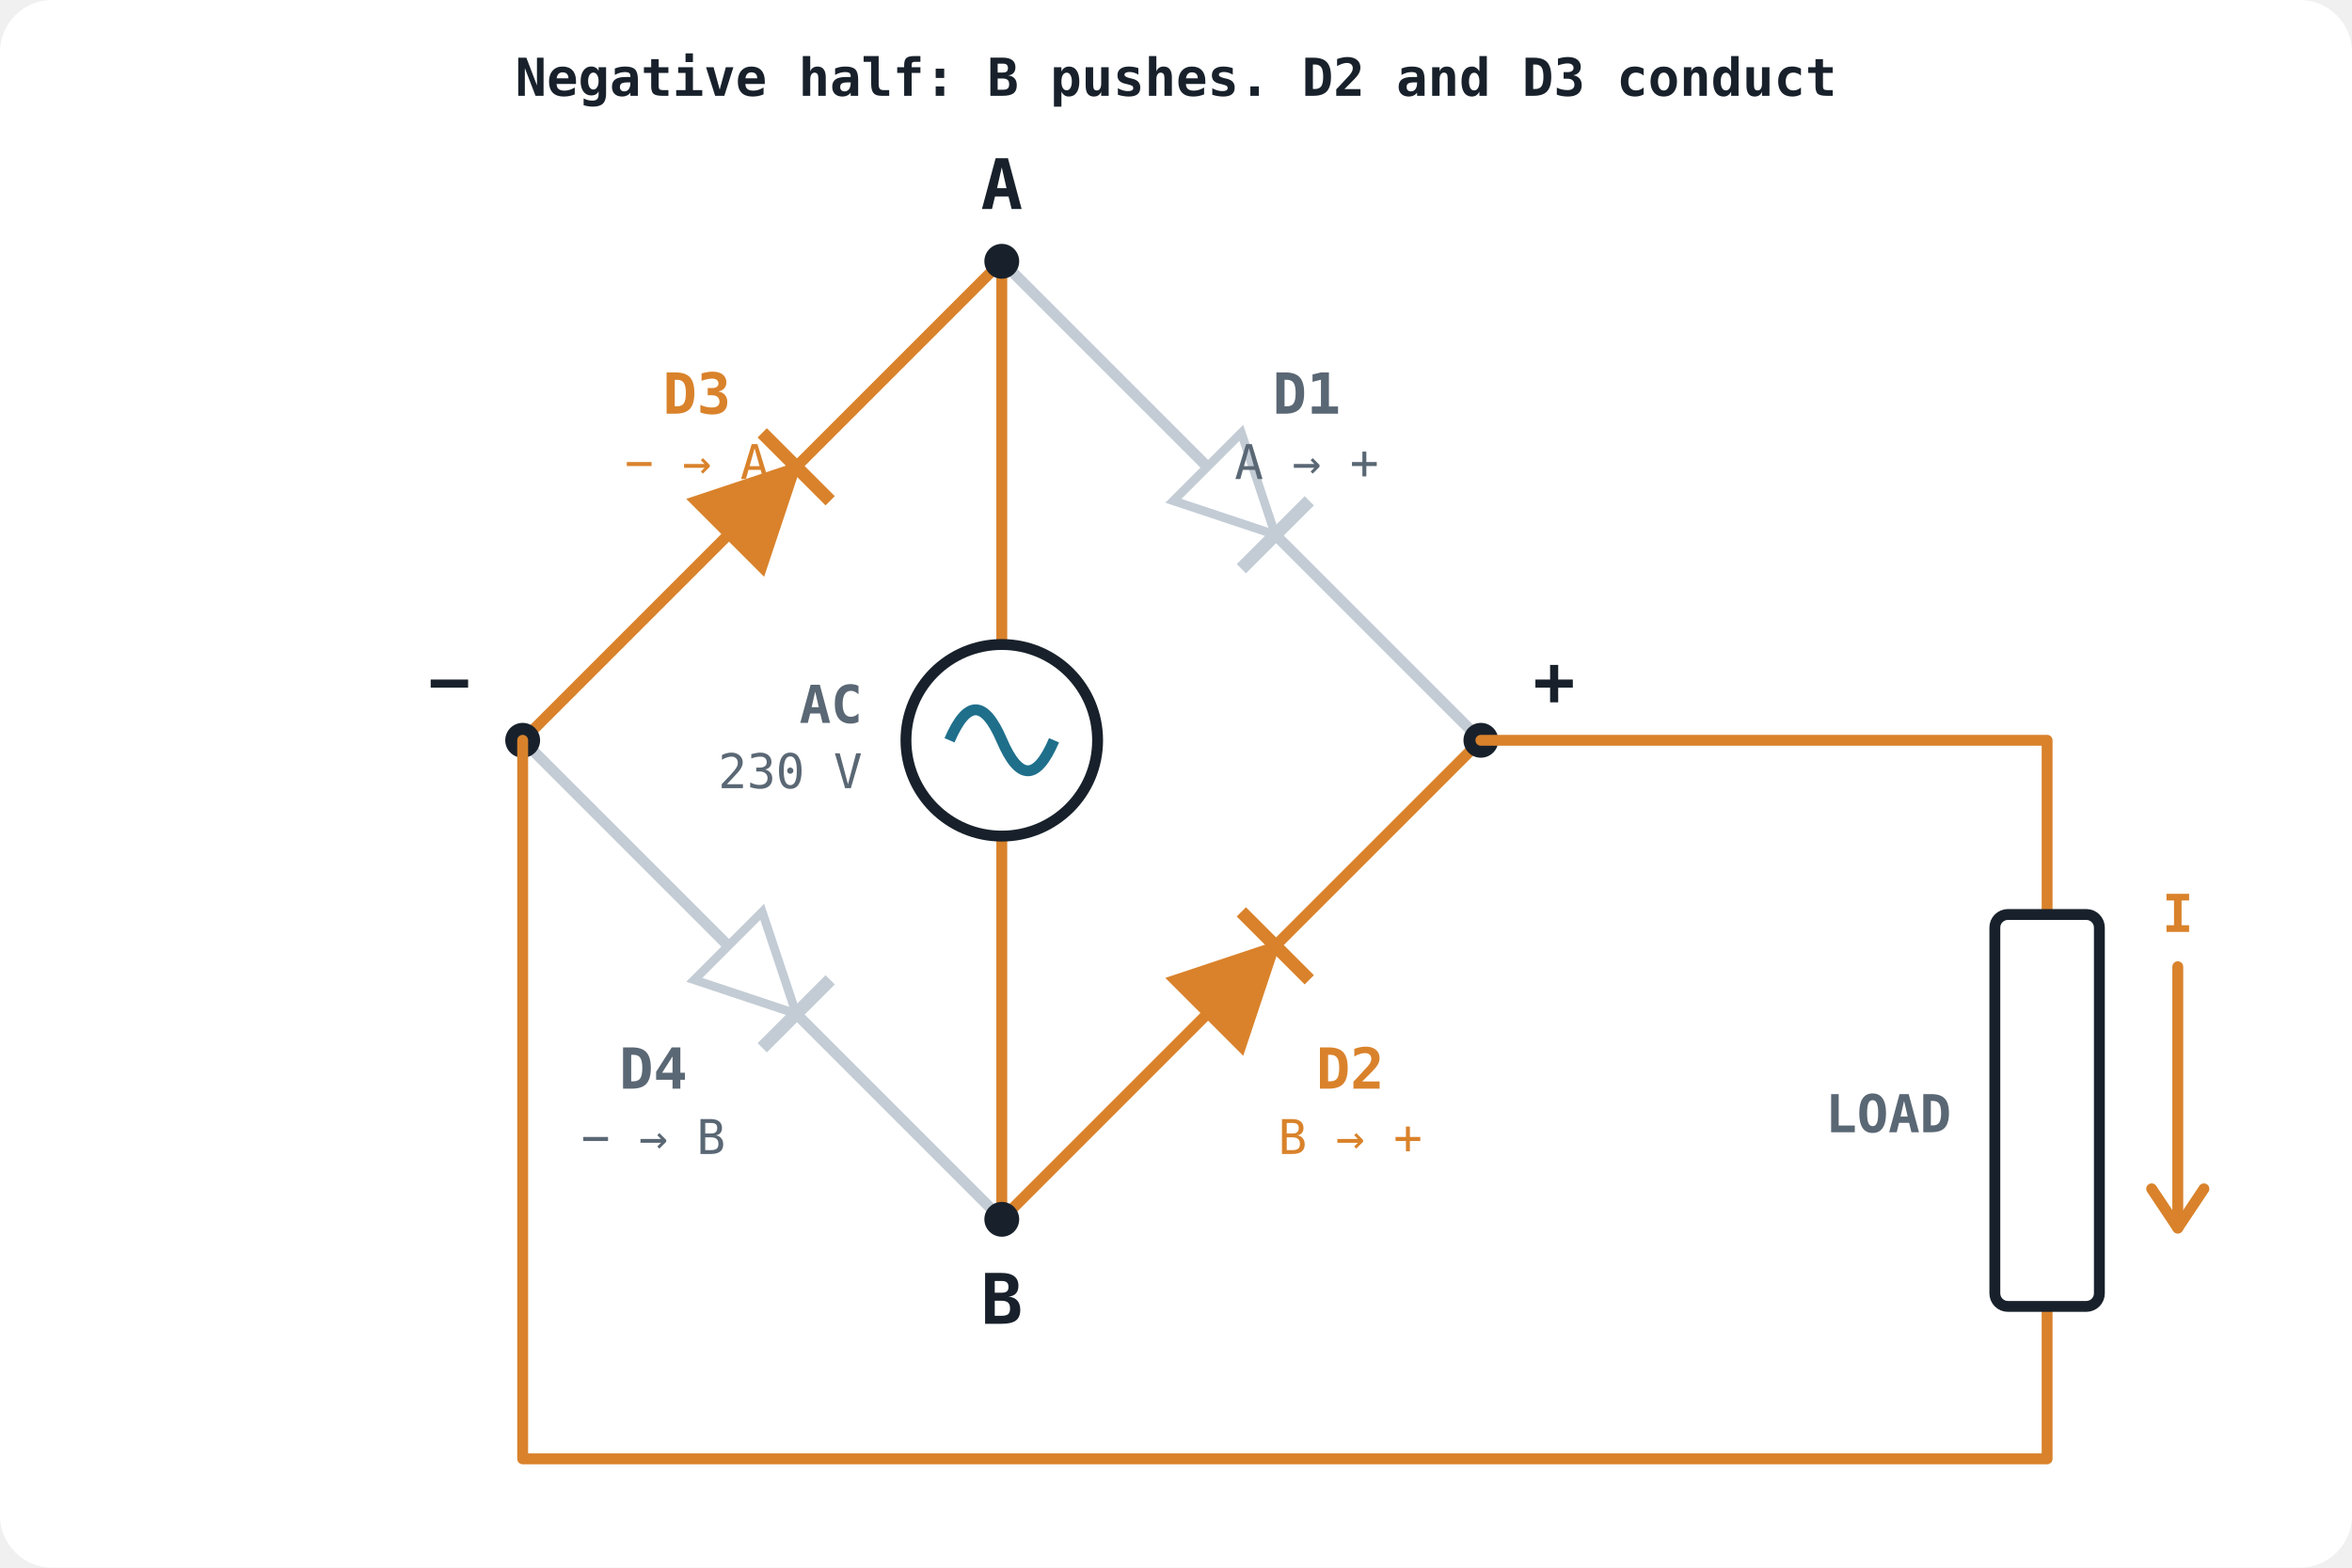
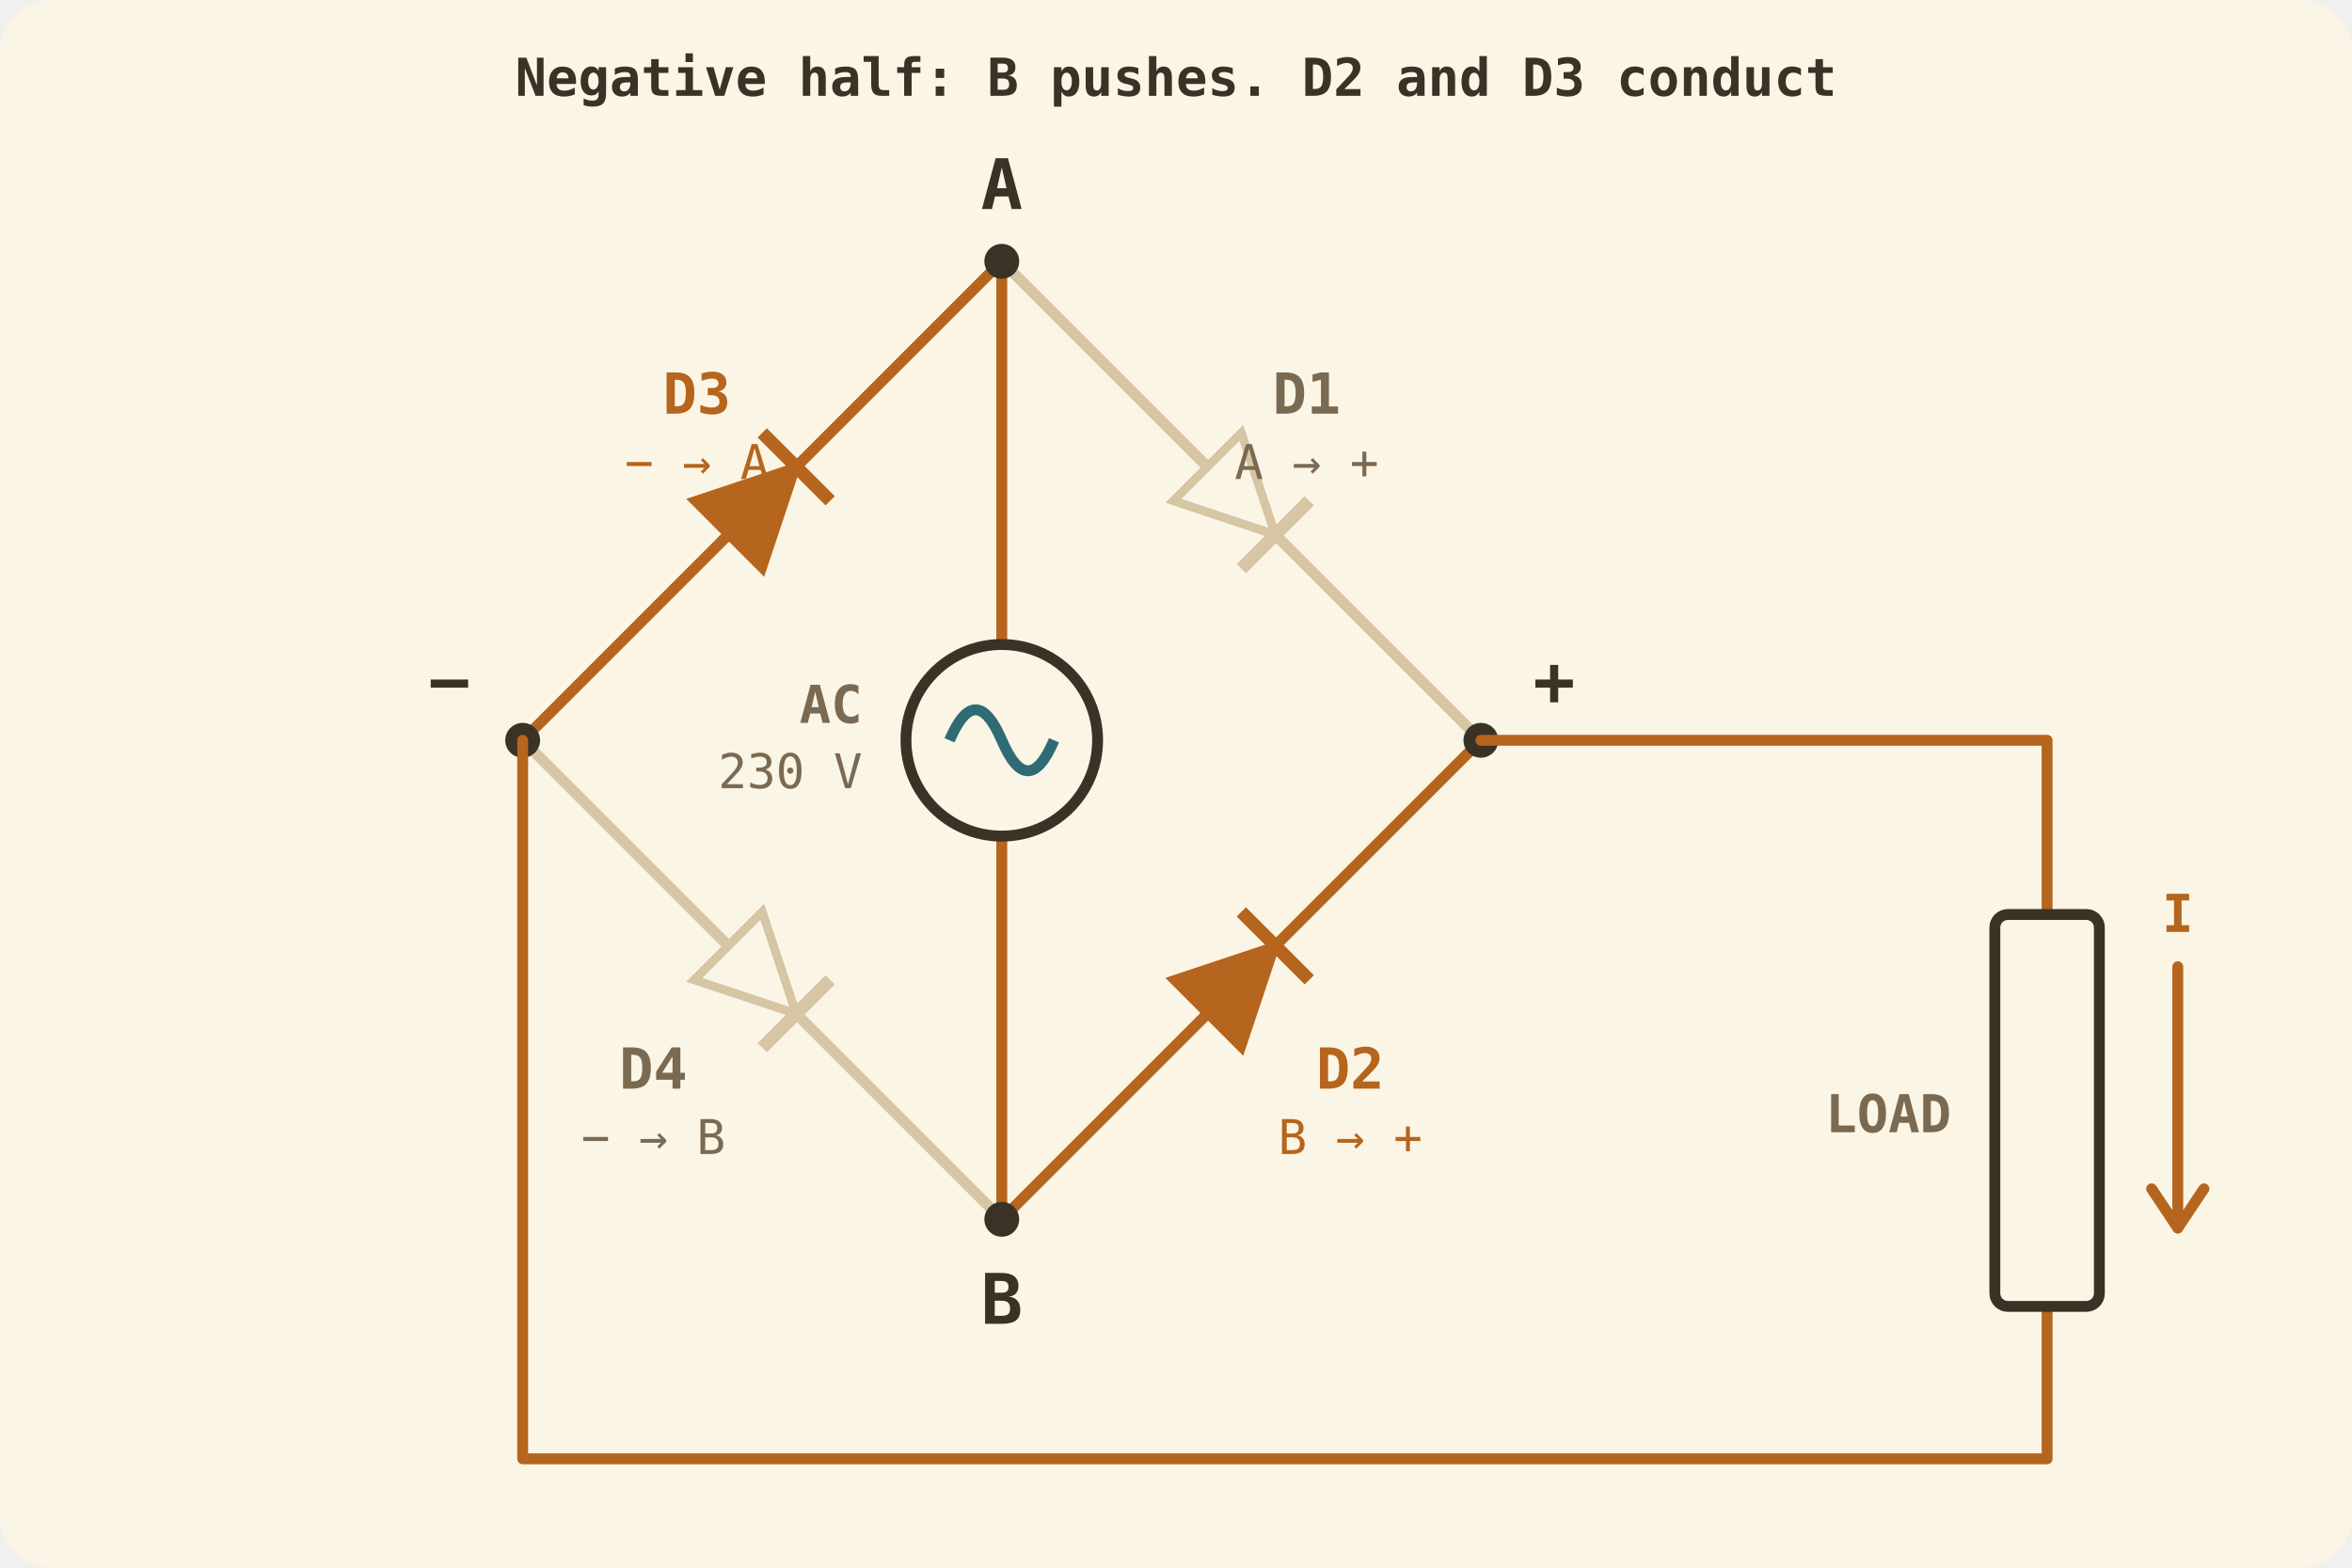
<svg xmlns="http://www.w3.org/2000/svg" viewBox="0 0 540 360" width="540" height="360">
-   <rect width="540" height="360" rx="12" fill="#ffffff" />
-   <polyline points="230,60 230,148" fill="none" stroke="#d9822b" stroke-width="2.5" stroke-linecap="round" stroke-linejoin="round" />
-   <polyline points="230,192 230,280" fill="none" stroke="#d9822b" stroke-width="2.5" stroke-linecap="round" stroke-linejoin="round" />
-   <circle cx="230" cy="170" r="22" fill="none" stroke="#18212b" stroke-width="2.5" />
-   <path d="M218 170 q6 -14 12 0 t12 0" fill="none" stroke="#1f6f8b" stroke-width="2.5" />
-   <text x="198" y="166" font-family="JetBrains Mono, monospace" font-size="12" font-weight="600" fill="#5a6774" text-anchor="end">AC</text>
-   <text x="198" y="181" font-family="JetBrains Mono, monospace" font-size="11" font-weight="400" fill="#5a6774" text-anchor="end">230 V</text>
-   <polyline points="230,60 277.222,107.222" fill="none" stroke="#c3ccd5" stroke-width="2.5" stroke-linecap="round" stroke-linejoin="round" />
-   <polyline points="292.778,122.778 340,170" fill="none" stroke="#c3ccd5" stroke-width="2.5" stroke-linecap="round" stroke-linejoin="round" />
-   <polygon points="269.4,115.0 285.0,99.4 292.8,122.8" fill="#ffffff" stroke="#c3ccd5" stroke-width="2" />
-   <line x1="285.0" y1="130.6" x2="300.6" y2="115.0" stroke="#c3ccd5" stroke-width="3" />
-   <text x="300" y="95" font-family="JetBrains Mono, monospace" font-size="13" font-weight="600" fill="#5a6774" text-anchor="middle">D1</text>
-   <text x="300" y="110" font-family="JetBrains Mono, monospace" font-size="11" font-weight="400" fill="#5a6774" text-anchor="middle">A → +</text>
-   <polyline points="120,170 167.222,217.222" fill="none" stroke="#c3ccd5" stroke-width="2.5" stroke-linecap="round" stroke-linejoin="round" />
-   <polyline points="182.778,232.778 230,280" fill="none" stroke="#c3ccd5" stroke-width="2.5" stroke-linecap="round" stroke-linejoin="round" />
-   <polygon points="159.4,225.0 175.0,209.4 182.8,232.8" fill="#ffffff" stroke="#c3ccd5" stroke-width="2" />
-   <line x1="175.0" y1="240.6" x2="190.6" y2="225.0" stroke="#c3ccd5" stroke-width="3" />
-   <text x="150" y="250" font-family="JetBrains Mono, monospace" font-size="13" font-weight="600" fill="#5a6774" text-anchor="middle">D4</text>
-   <text x="150" y="265" font-family="JetBrains Mono, monospace" font-size="11" font-weight="400" fill="#5a6774" text-anchor="middle">− → B</text>
-   <polyline points="230,280 277.222,232.778" fill="none" stroke="#d9822b" stroke-width="2.5" stroke-linecap="round" stroke-linejoin="round" />
-   <polyline points="292.778,217.222 340,170" fill="none" stroke="#d9822b" stroke-width="2.5" stroke-linecap="round" stroke-linejoin="round" />
-   <polygon points="285.0,240.6 269.4,225.0 292.8,217.2" fill="#d9822b" stroke="#d9822b" stroke-width="2" />
-   <line x1="300.6" y1="225.0" x2="285.0" y2="209.4" stroke="#d9822b" stroke-width="3" />
-   <text x="310" y="250" font-family="JetBrains Mono, monospace" font-size="13" font-weight="600" fill="#d9822b" text-anchor="middle">D2</text>
-   <text x="310" y="265" font-family="JetBrains Mono, monospace" font-size="11" font-weight="400" fill="#d9822b" text-anchor="middle">B → +</text>
-   <polyline points="120,170 167.222,122.778" fill="none" stroke="#d9822b" stroke-width="2.5" stroke-linecap="round" stroke-linejoin="round" />
-   <polyline points="182.778,107.222 230,60" fill="none" stroke="#d9822b" stroke-width="2.5" stroke-linecap="round" stroke-linejoin="round" />
-   <polygon points="175.0,130.6 159.4,115.0 182.8,107.2" fill="#d9822b" stroke="#d9822b" stroke-width="2" />
-   <line x1="190.6" y1="115.0" x2="175.0" y2="99.4" stroke="#d9822b" stroke-width="3" />
-   <text x="160" y="95" font-family="JetBrains Mono, monospace" font-size="13" font-weight="600" fill="#d9822b" text-anchor="middle">D3</text>
-   <text x="160" y="110" font-family="JetBrains Mono, monospace" font-size="11" font-weight="400" fill="#d9822b" text-anchor="middle">− → A</text>
-   <circle cx="230" cy="60" r="4" fill="#18212b" />
-   <text x="230" y="48" font-family="JetBrains Mono, monospace" font-size="16" font-weight="600" fill="#18212b" text-anchor="middle">A</text>
-   <circle cx="230" cy="280" r="4" fill="#18212b" />
-   <text x="230" y="304" font-family="JetBrains Mono, monospace" font-size="16" font-weight="600" fill="#18212b" text-anchor="middle">B</text>
-   <circle cx="340" cy="170" r="4" fill="#18212b" />
-   <text x="352" y="162" font-family="JetBrains Mono, monospace" font-size="16" font-weight="600" fill="#18212b" text-anchor="start">+</text>
-   <circle cx="120" cy="170" r="4" fill="#18212b" />
-   <text x="108" y="162" font-family="JetBrains Mono, monospace" font-size="16" font-weight="600" fill="#18212b" text-anchor="end">−</text>
-   <polyline points="340,170 470,170 470,210" fill="none" stroke="#d9822b" stroke-width="2.5" stroke-linecap="round" stroke-linejoin="round" />
-   <polyline points="470,300 470,335 120,335 120,170" fill="none" stroke="#d9822b" stroke-width="2.5" stroke-linecap="round" stroke-linejoin="round" />
-   <rect x="458" y="210" width="24" height="90" rx="3" fill="#ffffff" stroke="#18212b" stroke-width="2.5" />
-   <text x="448" y="260" font-family="JetBrains Mono, monospace" font-size="12" font-weight="600" fill="#5a6774" text-anchor="end">LOAD</text>
-   <polyline points="500,222 500,282" fill="none" stroke="#d9822b" stroke-width="2.5" stroke-linecap="round" stroke-linejoin="round" />
-   <polyline points="494.0,273.0 500,282 506.0,273.0" fill="none" stroke="#d9822b" stroke-width="2.5" stroke-linecap="round" stroke-linejoin="round" />
-   <text x="500" y="214" font-family="JetBrains Mono, monospace" font-size="12" font-weight="600" fill="#d9822b" text-anchor="middle">I</text>
-   <text x="270" y="22" font-family="JetBrains Mono, monospace" font-size="12" font-weight="600" fill="#18212b" text-anchor="middle">Negative half: B pushes. D2 and D3 conduct</text>
+   <rect width="540" height="360" rx="12" fill="#fbf5e6" />
+   <polyline points="230,60 230,148" fill="none" stroke="#b5651d" stroke-width="2.5" stroke-linecap="round" stroke-linejoin="round" />
+   <polyline points="230,192 230,280" fill="none" stroke="#b5651d" stroke-width="2.5" stroke-linecap="round" stroke-linejoin="round" />
+   <circle cx="230" cy="170" r="22" fill="none" stroke="#3b3226" stroke-width="2.5" />
+   <path d="M218 170 q6 -14 12 0 t12 0" fill="none" stroke="#2f6b74" stroke-width="2.5" />
+   <text x="198" y="166" font-family="JetBrains Mono, monospace" font-size="12" font-weight="600" fill="#7a6a52" text-anchor="end">AC</text>
+   <text x="198" y="181" font-family="JetBrains Mono, monospace" font-size="11" font-weight="400" fill="#7a6a52" text-anchor="end">230 V</text>
+   <polyline points="230,60 277.222,107.222" fill="none" stroke="#d6c6a4" stroke-width="2.5" stroke-linecap="round" stroke-linejoin="round" />
+   <polyline points="292.778,122.778 340,170" fill="none" stroke="#d6c6a4" stroke-width="2.5" stroke-linecap="round" stroke-linejoin="round" />
+   <polygon points="269.4,115.0 285.0,99.4 292.8,122.8" fill="#fbf5e6" stroke="#d6c6a4" stroke-width="2" />
+   <line x1="285.0" y1="130.6" x2="300.6" y2="115.0" stroke="#d6c6a4" stroke-width="3" />
+   <text x="300" y="95" font-family="JetBrains Mono, monospace" font-size="13" font-weight="600" fill="#7a6a52" text-anchor="middle">D1</text>
+   <text x="300" y="110" font-family="JetBrains Mono, monospace" font-size="11" font-weight="400" fill="#7a6a52" text-anchor="middle">A → +</text>
+   <polyline points="120,170 167.222,217.222" fill="none" stroke="#d6c6a4" stroke-width="2.5" stroke-linecap="round" stroke-linejoin="round" />
+   <polyline points="182.778,232.778 230,280" fill="none" stroke="#d6c6a4" stroke-width="2.5" stroke-linecap="round" stroke-linejoin="round" />
+   <polygon points="159.4,225.0 175.0,209.4 182.8,232.8" fill="#fbf5e6" stroke="#d6c6a4" stroke-width="2" />
+   <line x1="175.0" y1="240.6" x2="190.6" y2="225.0" stroke="#d6c6a4" stroke-width="3" />
+   <text x="150" y="250" font-family="JetBrains Mono, monospace" font-size="13" font-weight="600" fill="#7a6a52" text-anchor="middle">D4</text>
+   <text x="150" y="265" font-family="JetBrains Mono, monospace" font-size="11" font-weight="400" fill="#7a6a52" text-anchor="middle">− → B</text>
+   <polyline points="230,280 277.222,232.778" fill="none" stroke="#b5651d" stroke-width="2.5" stroke-linecap="round" stroke-linejoin="round" />
+   <polyline points="292.778,217.222 340,170" fill="none" stroke="#b5651d" stroke-width="2.5" stroke-linecap="round" stroke-linejoin="round" />
+   <polygon points="285.0,240.6 269.4,225.0 292.8,217.2" fill="#b5651d" stroke="#b5651d" stroke-width="2" />
+   <line x1="300.6" y1="225.0" x2="285.0" y2="209.4" stroke="#b5651d" stroke-width="3" />
+   <text x="310" y="250" font-family="JetBrains Mono, monospace" font-size="13" font-weight="600" fill="#b5651d" text-anchor="middle">D2</text>
+   <text x="310" y="265" font-family="JetBrains Mono, monospace" font-size="11" font-weight="400" fill="#b5651d" text-anchor="middle">B → +</text>
+   <polyline points="120,170 167.222,122.778" fill="none" stroke="#b5651d" stroke-width="2.5" stroke-linecap="round" stroke-linejoin="round" />
+   <polyline points="182.778,107.222 230,60" fill="none" stroke="#b5651d" stroke-width="2.5" stroke-linecap="round" stroke-linejoin="round" />
+   <polygon points="175.0,130.6 159.4,115.0 182.8,107.2" fill="#b5651d" stroke="#b5651d" stroke-width="2" />
+   <line x1="190.6" y1="115.0" x2="175.0" y2="99.4" stroke="#b5651d" stroke-width="3" />
+   <text x="160" y="95" font-family="JetBrains Mono, monospace" font-size="13" font-weight="600" fill="#b5651d" text-anchor="middle">D3</text>
+   <text x="160" y="110" font-family="JetBrains Mono, monospace" font-size="11" font-weight="400" fill="#b5651d" text-anchor="middle">− → A</text>
+   <circle cx="230" cy="60" r="4" fill="#3b3226" />
+   <text x="230" y="48" font-family="JetBrains Mono, monospace" font-size="16" font-weight="600" fill="#3b3226" text-anchor="middle">A</text>
+   <circle cx="230" cy="280" r="4" fill="#3b3226" />
+   <text x="230" y="304" font-family="JetBrains Mono, monospace" font-size="16" font-weight="600" fill="#3b3226" text-anchor="middle">B</text>
+   <circle cx="340" cy="170" r="4" fill="#3b3226" />
+   <text x="352" y="162" font-family="JetBrains Mono, monospace" font-size="16" font-weight="600" fill="#3b3226" text-anchor="start">+</text>
+   <circle cx="120" cy="170" r="4" fill="#3b3226" />
+   <text x="108" y="162" font-family="JetBrains Mono, monospace" font-size="16" font-weight="600" fill="#3b3226" text-anchor="end">−</text>
+   <polyline points="340,170 470,170 470,210" fill="none" stroke="#b5651d" stroke-width="2.5" stroke-linecap="round" stroke-linejoin="round" />
+   <polyline points="470,300 470,335 120,335 120,170" fill="none" stroke="#b5651d" stroke-width="2.5" stroke-linecap="round" stroke-linejoin="round" />
+   <rect x="458" y="210" width="24" height="90" rx="3" fill="#fbf5e6" stroke="#3b3226" stroke-width="2.5" />
+   <text x="448" y="260" font-family="JetBrains Mono, monospace" font-size="12" font-weight="600" fill="#7a6a52" text-anchor="end">LOAD</text>
+   <polyline points="500,222 500,282" fill="none" stroke="#b5651d" stroke-width="2.5" stroke-linecap="round" stroke-linejoin="round" />
+   <polyline points="494.0,273.0 500,282 506.0,273.0" fill="none" stroke="#b5651d" stroke-width="2.5" stroke-linecap="round" stroke-linejoin="round" />
+   <text x="500" y="214" font-family="JetBrains Mono, monospace" font-size="12" font-weight="600" fill="#b5651d" text-anchor="middle">I</text>
+   <text x="270" y="22" font-family="JetBrains Mono, monospace" font-size="12" font-weight="600" fill="#3b3226" text-anchor="middle">Negative half: B pushes. D2 and D3 conduct</text>
</svg>
